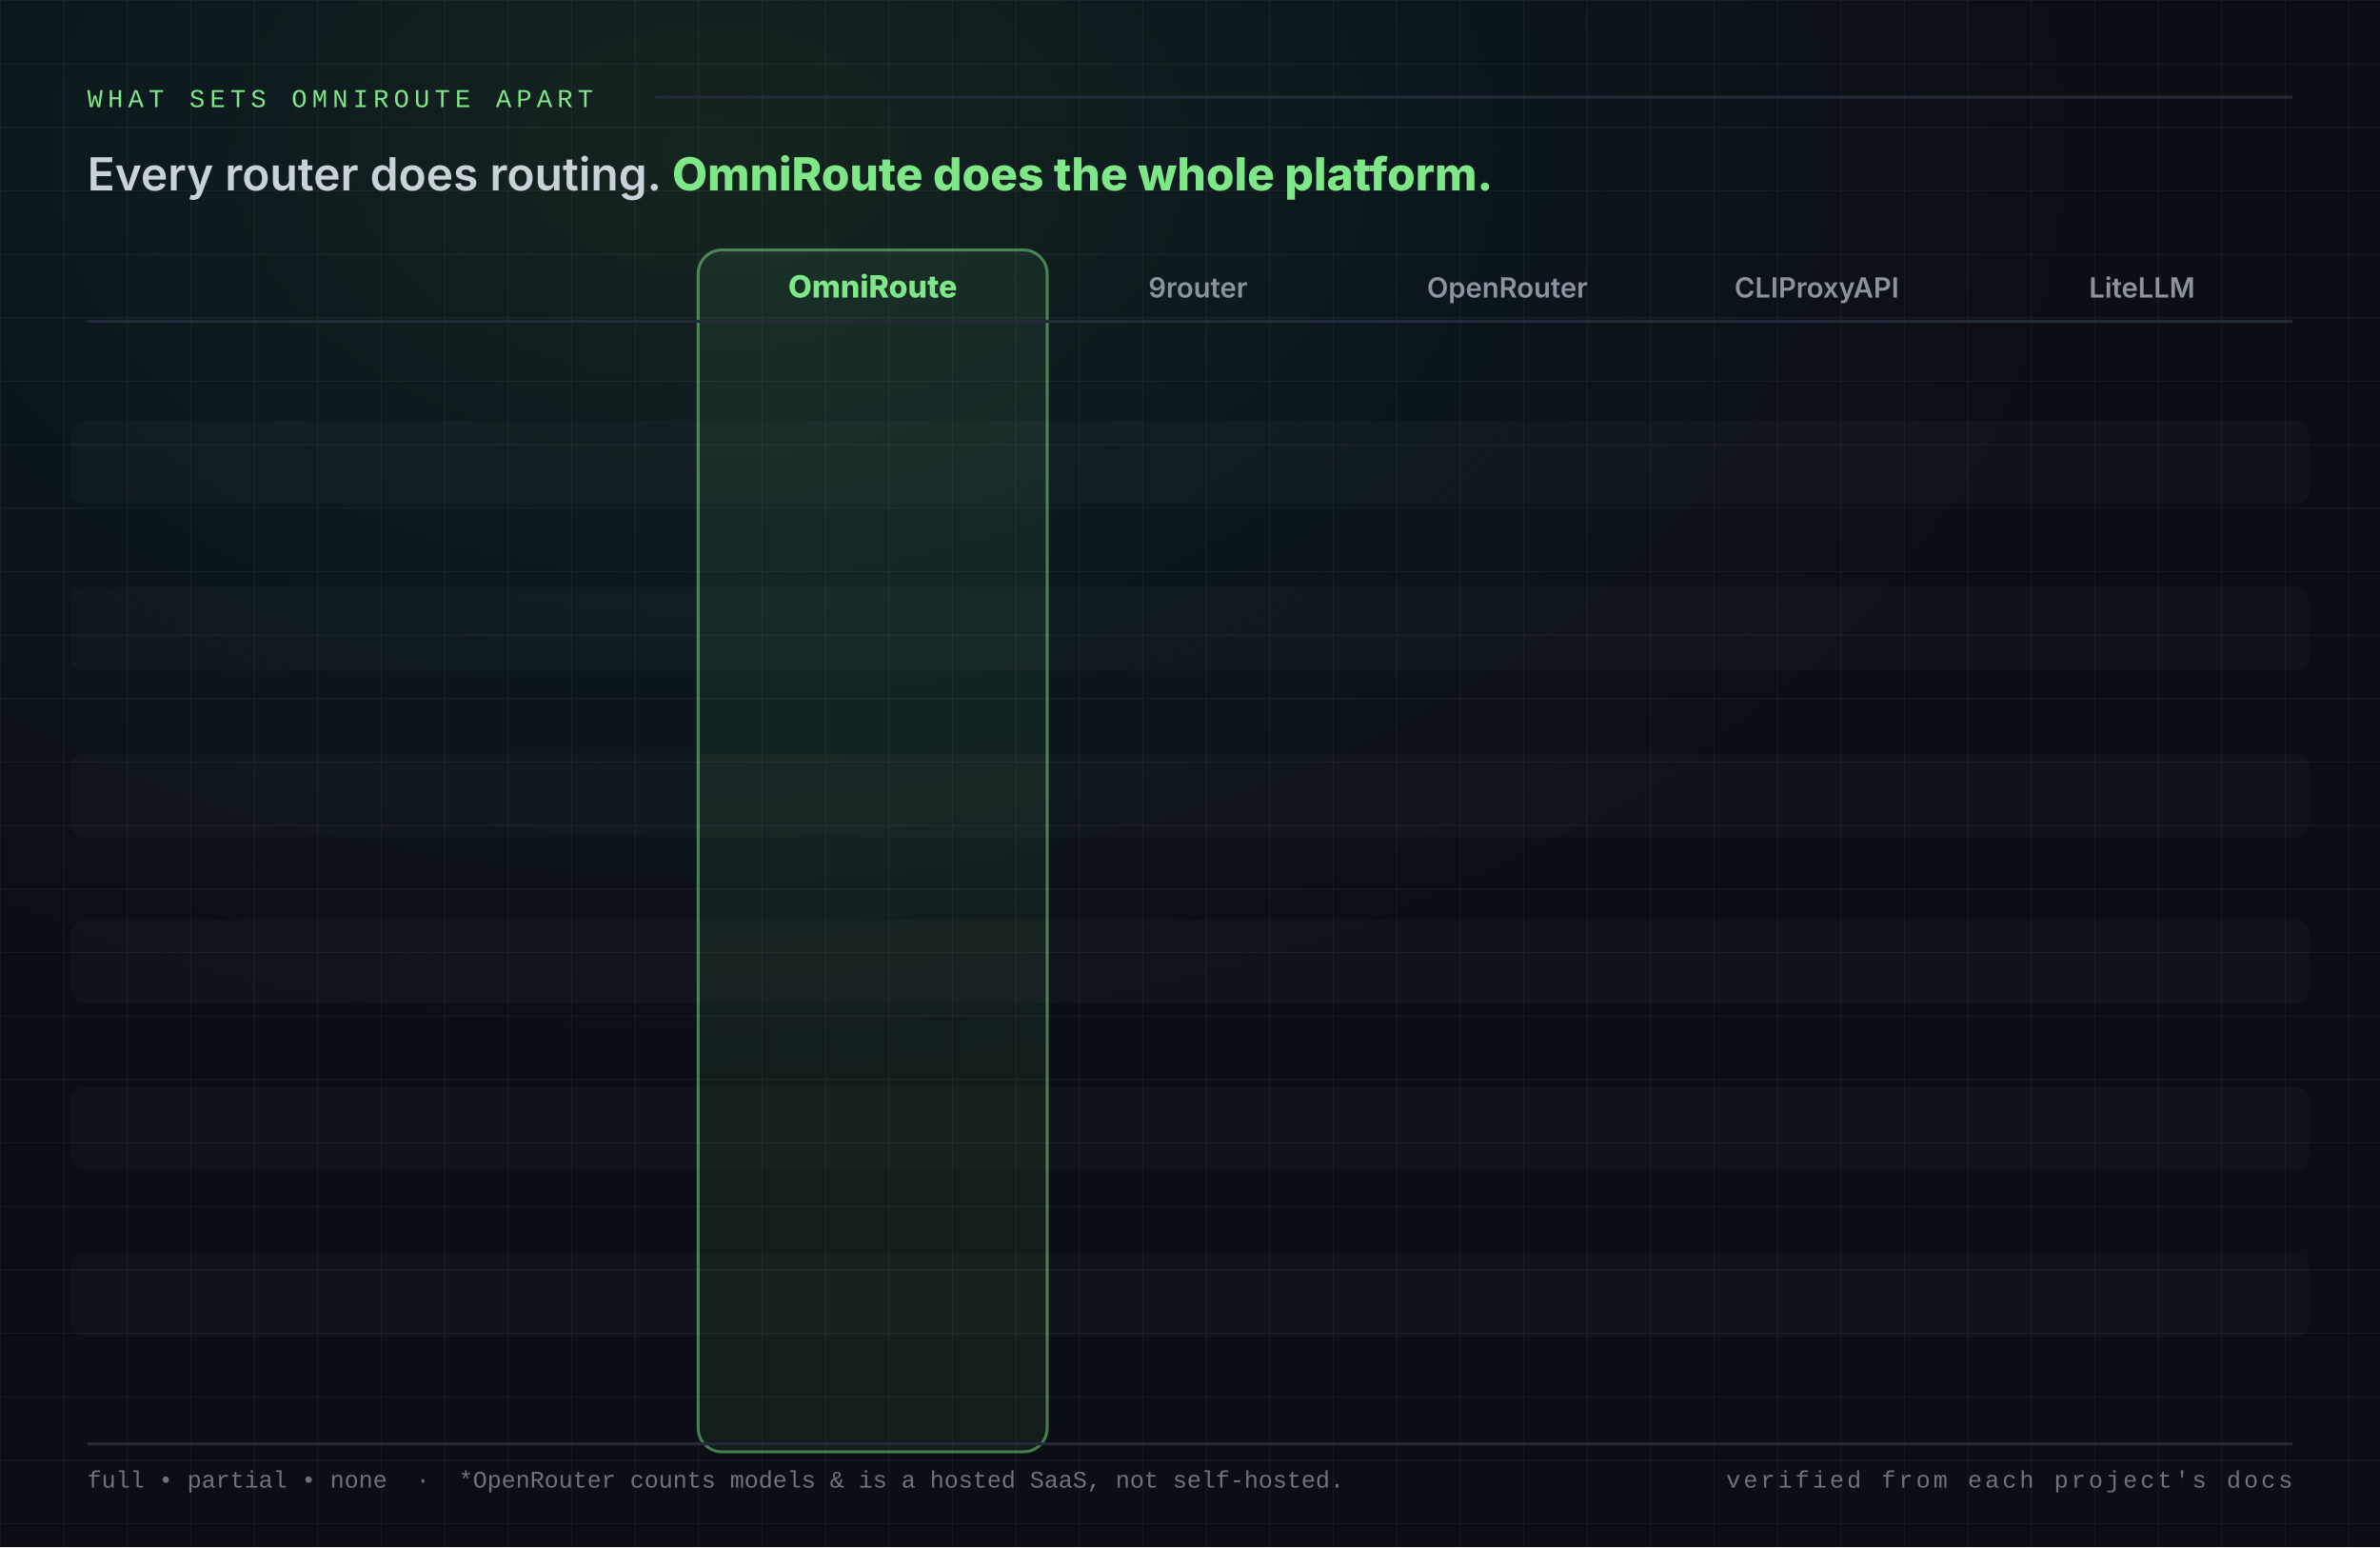
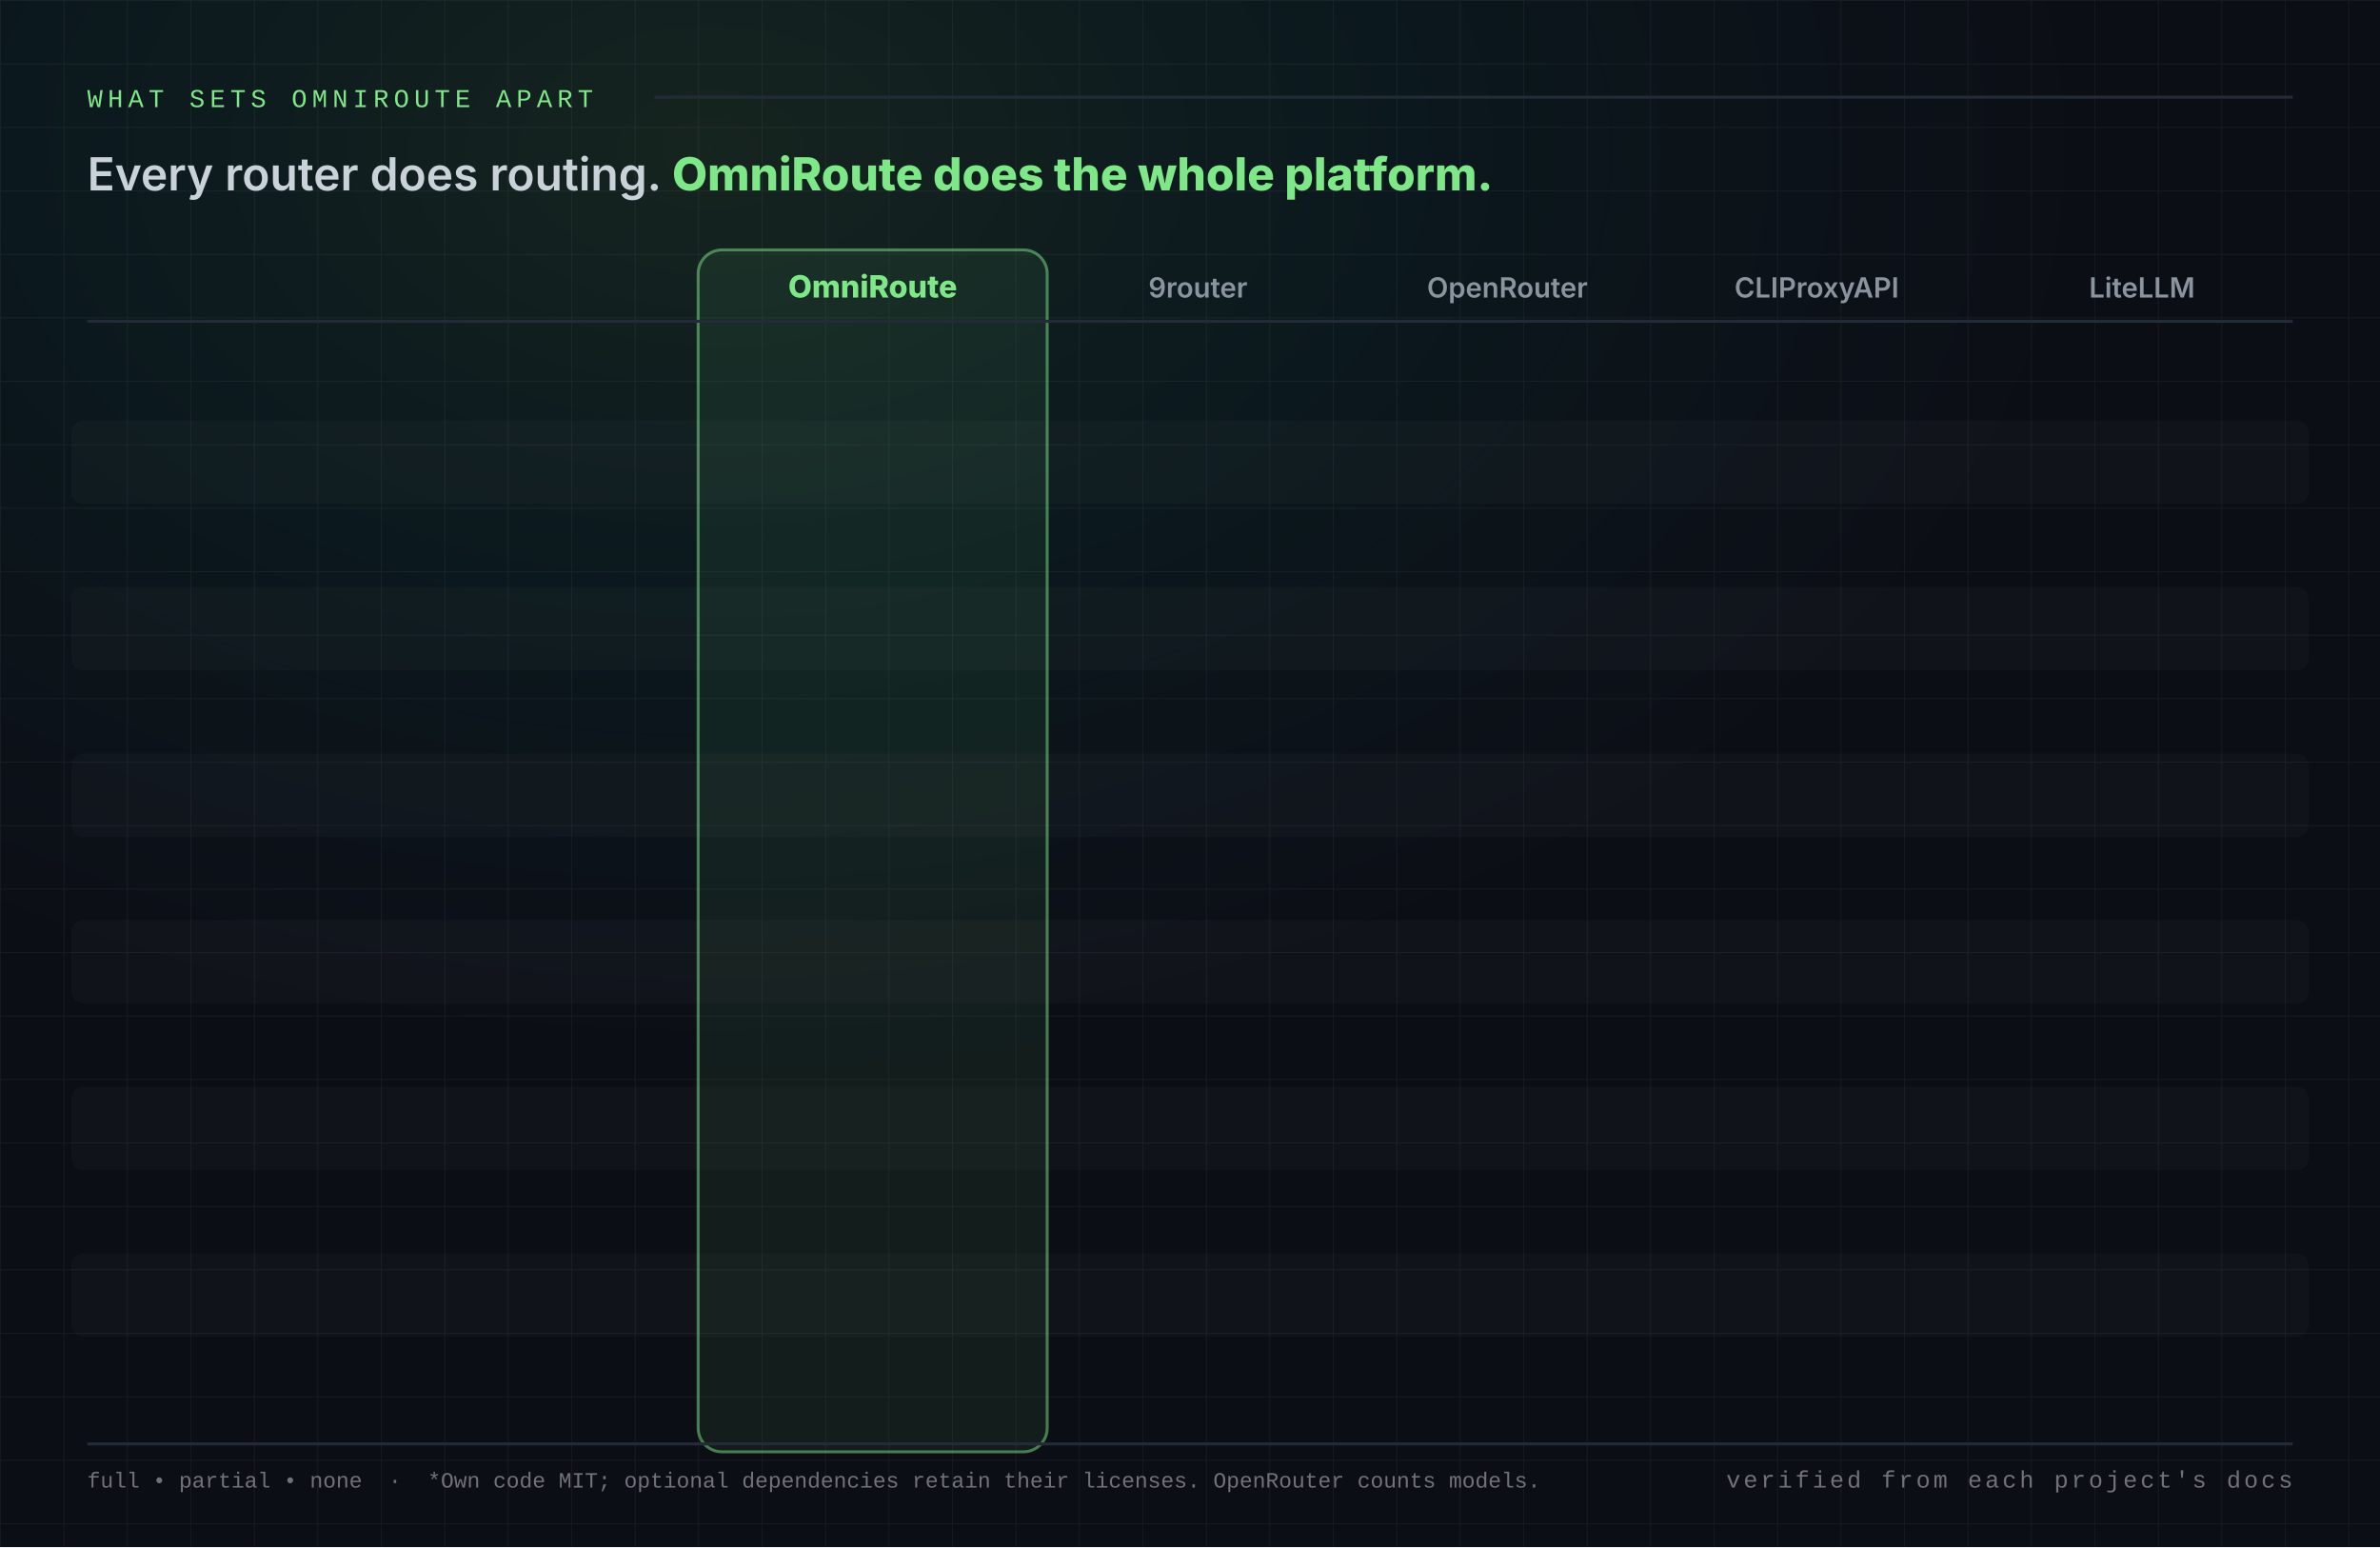
- <svg xmlns="http://www.w3.org/2000/svg" viewBox="0 0 1200 780" role="img" aria-label="Comparison table: OmniRoute versus 9router, OpenRouter, CLIProxyAPI and LiteLLM across 13 capabilities. OmniRoute is the only one with the full set: 352 providers, 90+ free providers built-in, 19 routing strategies, 12-engine token compression, a built-in MCP server with 110 tools, A2A protocol, persistent memory, guardrails, cloud agents, TLS fingerprint stealth, desktop/Termux/PWA, 43 UI locales and 100% MIT self-hosted. 9router has free providers, RTK compression and translation but no MCP, A2A, memory, guardrails, cloud agents or stealth. OpenRouter is a hosted SaaS with 400+ models, guardrails and a hosted MCP but is not self-hosted and lacks A2A, memory, cloud agents and stealth. CLIProxyAPI is a light OAuth proxy with two routing strategies. LiteLLM has 100+ providers, A2A and extensive guardrails but no memory, compression, free tier, stealth or cloud agents.">
+ <svg xmlns="http://www.w3.org/2000/svg" viewBox="0 0 1200 780" role="img" aria-label="Comparison table: OmniRoute versus 9router, OpenRouter, CLIProxyAPI and LiteLLM across 13 capabilities. OmniRoute is the only one with the full set: 352 providers, 90+ free providers built-in, 19 routing strategies, 12-engine token compression, a built-in MCP server with 110 tools, A2A protocol, persistent memory, guardrails, cloud agents, TLS fingerprint stealth, desktop/Termux/PWA and 43 UI locales. OmniRoute's own code is MIT; optional third-party dependencies retain their own licenses. 9router has free providers, RTK compression and translation but no MCP, A2A, memory, guardrails, cloud agents or stealth. OpenRouter is a hosted SaaS with 400+ models, guardrails and a hosted MCP but is not self-hosted and lacks A2A, memory, cloud agents and stealth. CLIProxyAPI is a light OAuth proxy with two routing strategies. LiteLLM has 100+ providers, A2A and extensive guardrails but no memory, compression, free tier, stealth or cloud agents.">
  <defs>
    <pattern id="gC" width="32" height="32" patternUnits="userSpaceOnUse">
      <path d="M 32 0 L 0 0 0 32" fill="none" stroke="#ffffff" stroke-opacity="0.05" stroke-width="1" />
    </pattern>
    <radialGradient id="gGlow" cx="30%" cy="10%" r="60%">
      <stop offset="0%" stop-color="#7ee787" stop-opacity="0.10" />
      <stop offset="60%" stop-color="#00cec9" stop-opacity="0.04" />
      <stop offset="100%" stop-color="#6366f1" stop-opacity="0" />
    </radialGradient>
    <g id="yes">
      <circle r="11" fill="#7ee787" fill-opacity="0.14" />
      <path d="M -5 0.3 L -1.6 3.7 L 5.4 -4" stroke="#7ee787" stroke-width="2.4" fill="none" stroke-linecap="round" stroke-linejoin="round" />
    </g>
    <g id="no">
      <circle r="11" fill="#6e7681" fill-opacity="0.10" />
      <path d="M -3.8 -3.8 L 3.8 3.8 M 3.8 -3.8 L -3.8 3.8" stroke="#6e7681" stroke-width="2.1" stroke-linecap="round" />
    </g>
    <g id="mid">
      <circle r="11" fill="#fdcb6e" fill-opacity="0.13" />
      <path d="M -4.6 0 L 4.6 0" stroke="#fdcb6e" stroke-width="2.4" stroke-linecap="round" />
    </g>
  </defs>
  <rect width="1200" height="780" fill="#0b0e14" />
  <rect width="1200" height="780" fill="url(#gC)" />
  <rect width="1200" height="780" fill="url(#gGlow)" />
  <text x="44" y="54" font-family="Consolas, 'Courier New', monospace" font-size="13" letter-spacing="2.5" fill="#7ee787">WHAT SETS OMNIROUTE APART</text>
  <line x1="330" y1="49" x2="1156" y2="49" stroke="#232b38" stroke-width="1.5" />
  <text x="44" y="96" font-family="Inter, 'Segoe UI', Arial, Helvetica, system-ui, sans-serif" font-size="23" font-weight="600" fill="#c9d1d9">Every router does routing. <tspan fill="#7ee787" font-weight="800">OmniRoute does the whole platform.</tspan>
  </text>
  <rect x="352" y="126" width="176" height="606" rx="12" fill="#7ee787" fill-opacity="0.07" stroke="#7ee787" stroke-opacity="0.5" stroke-width="1.5" />
  <text x="440" y="150" text-anchor="middle" font-family="Inter, 'Segoe UI', Arial, Helvetica, system-ui, sans-serif" font-size="15.5" font-weight="800" fill="#7ee787">OmniRoute</text>
  <text x="604" y="150" text-anchor="middle" font-family="Inter, 'Segoe UI', Arial, Helvetica, system-ui, sans-serif" font-size="14" font-weight="600" fill="#8b949e">9router</text>
  <text x="760" y="150" text-anchor="middle" font-family="Inter, 'Segoe UI', Arial, Helvetica, system-ui, sans-serif" font-size="14" font-weight="600" fill="#8b949e">OpenRouter</text>
  <text x="916" y="150" text-anchor="middle" font-family="Inter, 'Segoe UI', Arial, Helvetica, system-ui, sans-serif" font-size="14" font-weight="600" fill="#8b949e">CLIProxyAPI</text>
  <text x="1080" y="150" text-anchor="middle" font-family="Inter, 'Segoe UI', Arial, Helvetica, system-ui, sans-serif" font-size="14" font-weight="600" fill="#8b949e">LiteLLM</text>
  <line x1="44" y1="162" x2="1156" y2="162" stroke="#232b38" stroke-width="1.5" />
  <g font-family="Inter, 'Segoe UI', Arial, Helvetica, system-ui, sans-serif">
    <g opacity="0">
      <animate attributeName="opacity" values="0;1" dur="0.4s" begin="0.15s" fill="freeze" />
      <text x="44" y="196" font-size="14.5" fill="#c9d1d9">Providers</text>
      <text x="440" y="196" text-anchor="middle" font-family="Inter, 'Segoe UI', Arial, Helvetica, system-ui, sans-serif" font-size="15" font-weight="800" fill="#7ee787">352</text>
      <text x="604" y="196" text-anchor="middle" font-family="Inter, 'Segoe UI', Arial, Helvetica, system-ui, sans-serif" font-size="13.5" font-weight="600" fill="#8b949e">40+</text>
      <text x="760" y="196" text-anchor="middle" font-family="Inter, 'Segoe UI', Arial, Helvetica, system-ui, sans-serif" font-size="13.5" font-weight="600" fill="#8b949e">400+*</text>
      <text x="916" y="196" text-anchor="middle" font-family="Inter, 'Segoe UI', Arial, Helvetica, system-ui, sans-serif" font-size="13.5" font-weight="600" fill="#8b949e">~5</text>
      <text x="1080" y="196" text-anchor="middle" font-family="Inter, 'Segoe UI', Arial, Helvetica, system-ui, sans-serif" font-size="13.5" font-weight="600" fill="#8b949e">100+</text>
    </g>
    <rect x="36" y="212" width="1128" height="42" rx="6" fill="#ffffff" fill-opacity="0.02" />
    <g opacity="0">
      <animate attributeName="opacity" values="0;1" dur="0.4s" begin="0.24s" fill="freeze" />
      <text x="44" y="238" font-size="14.5" fill="#c9d1d9">Free providers built-in</text>
      <text x="440" y="238" text-anchor="middle" font-family="Inter, 'Segoe UI', Arial, Helvetica, system-ui, sans-serif" font-size="15" font-weight="800" fill="#7ee787">90+</text>
      <use href="#yes" x="604" y="233" />
      <use href="#mid" x="760" y="233" />
      <use href="#no" x="916" y="233" />
      <use href="#no" x="1080" y="233" />
    </g>
    <g opacity="0">
      <animate attributeName="opacity" values="0;1" dur="0.4s" begin="0.33s" fill="freeze" />
      <text x="44" y="280" font-size="14.5" fill="#c9d1d9">Routing strategies</text>
      <text x="440" y="280" text-anchor="middle" font-family="Inter, 'Segoe UI', Arial, Helvetica, system-ui, sans-serif" font-size="15" font-weight="800" fill="#7ee787">19</text>
      <text x="604" y="280" text-anchor="middle" font-family="Inter, 'Segoe UI', Arial, Helvetica, system-ui, sans-serif" font-size="13.5" font-weight="600" fill="#8b949e">2</text>
      <text x="760" y="280" text-anchor="middle" font-family="Inter, 'Segoe UI', Arial, Helvetica, system-ui, sans-serif" font-size="13.5" font-weight="600" fill="#8b949e">3</text>
      <text x="916" y="280" text-anchor="middle" font-family="Inter, 'Segoe UI', Arial, Helvetica, system-ui, sans-serif" font-size="13.5" font-weight="600" fill="#8b949e">2</text>
      <text x="1080" y="280" text-anchor="middle" font-family="Inter, 'Segoe UI', Arial, Helvetica, system-ui, sans-serif" font-size="13.5" font-weight="600" fill="#8b949e">6</text>
    </g>
    <rect x="36" y="296" width="1128" height="42" rx="6" fill="#ffffff" fill-opacity="0.02" />
    <g opacity="0">
      <animate attributeName="opacity" values="0;1" dur="0.4s" begin="0.42s" fill="freeze" />
      <text x="44" y="322" font-size="14.5" fill="#c9d1d9">Token compression</text>
      <text x="440" y="322" text-anchor="middle" font-family="Inter, 'Segoe UI', Arial, Helvetica, system-ui, sans-serif" font-size="15" font-weight="800" fill="#7ee787">12 eng</text>
      <use href="#yes" x="604" y="317" />
      <use href="#mid" x="760" y="317" />
      <use href="#no" x="916" y="317" />
      <use href="#no" x="1080" y="317" />
    </g>
    <g opacity="0">
      <animate attributeName="opacity" values="0;1" dur="0.4s" begin="0.51s" fill="freeze" />
      <text x="44" y="364" font-size="14.5" fill="#c9d1d9">Built-in MCP server (own tools)</text>
      <text x="440" y="364" text-anchor="middle" font-family="Inter, 'Segoe UI', Arial, Helvetica, system-ui, sans-serif" font-size="15" font-weight="800" fill="#7ee787">110</text>
      <use href="#no" x="604" y="359" />
      <use href="#mid" x="760" y="359" />
      <use href="#no" x="916" y="359" />
      <use href="#mid" x="1080" y="359" />
    </g>
    <rect x="36" y="380" width="1128" height="42" rx="6" fill="#ffffff" fill-opacity="0.02" />
    <g opacity="0">
      <animate attributeName="opacity" values="0;1" dur="0.4s" begin="0.60s" fill="freeze" />
      <text x="44" y="406" font-size="14.5" fill="#c9d1d9">A2A agent protocol</text>
      <use href="#yes" x="440" y="401" />
      <use href="#no" x="604" y="401" />
      <use href="#no" x="760" y="401" />
      <use href="#no" x="916" y="401" />
      <use href="#yes" x="1080" y="401" />
    </g>
    <g opacity="0">
      <animate attributeName="opacity" values="0;1" dur="0.4s" begin="0.69s" fill="freeze" />
      <text x="44" y="448" font-size="14.5" fill="#c9d1d9">Persistent memory</text>
      <use href="#yes" x="440" y="443" />
      <use href="#no" x="604" y="443" />
      <use href="#no" x="760" y="443" />
      <use href="#no" x="916" y="443" />
      <use href="#no" x="1080" y="443" />
    </g>
    <rect x="36" y="464" width="1128" height="42" rx="6" fill="#ffffff" fill-opacity="0.02" />
    <g opacity="0">
      <animate attributeName="opacity" values="0;1" dur="0.4s" begin="0.78s" fill="freeze" />
      <text x="44" y="490" font-size="14.5" fill="#c9d1d9">Guardrails (PII / injection)</text>
      <use href="#yes" x="440" y="485" />
      <use href="#no" x="604" y="485" />
      <use href="#yes" x="760" y="485" />
      <use href="#no" x="916" y="485" />
      <use href="#yes" x="1080" y="485" />
    </g>
    <g opacity="0">
      <animate attributeName="opacity" values="0;1" dur="0.4s" begin="0.87s" fill="freeze" />
      <text x="44" y="532" font-size="14.5" fill="#c9d1d9">Cloud agents (Codex/Devin/Jules)</text>
      <use href="#yes" x="440" y="527" />
      <use href="#no" x="604" y="527" />
      <use href="#no" x="760" y="527" />
      <use href="#no" x="916" y="527" />
      <use href="#no" x="1080" y="527" />
    </g>
    <rect x="36" y="548" width="1128" height="42" rx="6" fill="#ffffff" fill-opacity="0.02" />
    <g opacity="0">
      <animate attributeName="opacity" values="0;1" dur="0.4s" begin="0.96s" fill="freeze" />
      <text x="44" y="574" font-size="14.5" fill="#c9d1d9">TLS fingerprint stealth (JA3/JA4)</text>
      <use href="#yes" x="440" y="569" />
      <use href="#no" x="604" y="569" />
      <use href="#no" x="760" y="569" />
      <use href="#no" x="916" y="569" />
      <use href="#no" x="1080" y="569" />
    </g>
    <g opacity="0">
      <animate attributeName="opacity" values="0;1" dur="0.4s" begin="1.05s" fill="freeze" />
      <text x="44" y="616" font-size="14.5" fill="#c9d1d9">Desktop · Termux · PWA</text>
      <use href="#yes" x="440" y="611" />
      <use href="#mid" x="604" y="611" />
      <use href="#mid" x="760" y="611" />
      <use href="#mid" x="916" y="611" />
      <use href="#mid" x="1080" y="611" />
    </g>
    <rect x="36" y="632" width="1128" height="42" rx="6" fill="#ffffff" fill-opacity="0.02" />
    <g opacity="0">
      <animate attributeName="opacity" values="0;1" dur="0.4s" begin="1.14s" fill="freeze" />
      <text x="44" y="658" font-size="14.5" fill="#c9d1d9">i18n UI locales</text>
      <text x="440" y="658" text-anchor="middle" font-family="Inter, 'Segoe UI', Arial, Helvetica, system-ui, sans-serif" font-size="15" font-weight="800" fill="#7ee787">43</text>
      <text x="604" y="658" text-anchor="middle" font-family="Inter, 'Segoe UI', Arial, Helvetica, system-ui, sans-serif" font-size="13.5" font-weight="600" fill="#8b949e">6</text>
      <use href="#no" x="760" y="653" />
      <use href="#no" x="916" y="653" />
      <use href="#no" x="1080" y="653" />
    </g>
    <g opacity="0">
      <animate attributeName="opacity" values="0;1" dur="0.4s" begin="1.23s" fill="freeze" />
-       <text x="44" y="700" font-size="14.5" fill="#c9d1d9">Self-hosted · 100% MIT</text>
-       <text x="440" y="700" text-anchor="middle" font-family="Inter, 'Segoe UI', Arial, Helvetica, system-ui, sans-serif" font-size="15" font-weight="800" fill="#7ee787">MIT</text>
+       <text x="44" y="700" font-size="14.5" fill="#c9d1d9">Self-hosted · own code license</text>
+       <text x="440" y="700" text-anchor="middle" font-family="Inter, 'Segoe UI', Arial, Helvetica, system-ui, sans-serif" font-size="15" font-weight="800" fill="#7ee787">MIT*</text>
      <text x="604" y="700" text-anchor="middle" font-family="Inter, 'Segoe UI', Arial, Helvetica, system-ui, sans-serif" font-size="13.5" font-weight="600" fill="#8b949e">MIT</text>
      <use href="#no" x="760" y="695" />
      <text x="916" y="700" text-anchor="middle" font-family="Inter, 'Segoe UI', Arial, Helvetica, system-ui, sans-serif" font-size="13.5" font-weight="600" fill="#8b949e">MIT</text>
      <text x="1080" y="700" text-anchor="middle" font-family="Inter, 'Segoe UI', Arial, Helvetica, system-ui, sans-serif" font-size="13.5" font-weight="600" fill="#fdcb6e">open-core</text>
    </g>
  </g>
  <line x1="44" y1="728" x2="1156" y2="728" stroke="#232b38" stroke-width="1.5" />
-   <text x="44" y="750" font-family="Consolas, 'Courier New', monospace" font-size="12" fill="#71717a">full • partial • none  ·  *OpenRouter counts models &amp; is a hosted SaaS, not self-hosted.</text>
+   <text x="44" y="750" font-family="Consolas, 'Courier New', monospace" font-size="11" fill="#71717a">full • partial • none  ·  *Own code MIT; optional dependencies retain their licenses. OpenRouter counts models.</text>
  <text x="1156" y="750" text-anchor="end" font-family="Consolas, 'Courier New', monospace" font-size="12" letter-spacing="1.5" fill="#71717a">verified from each project's docs</text>
</svg>
